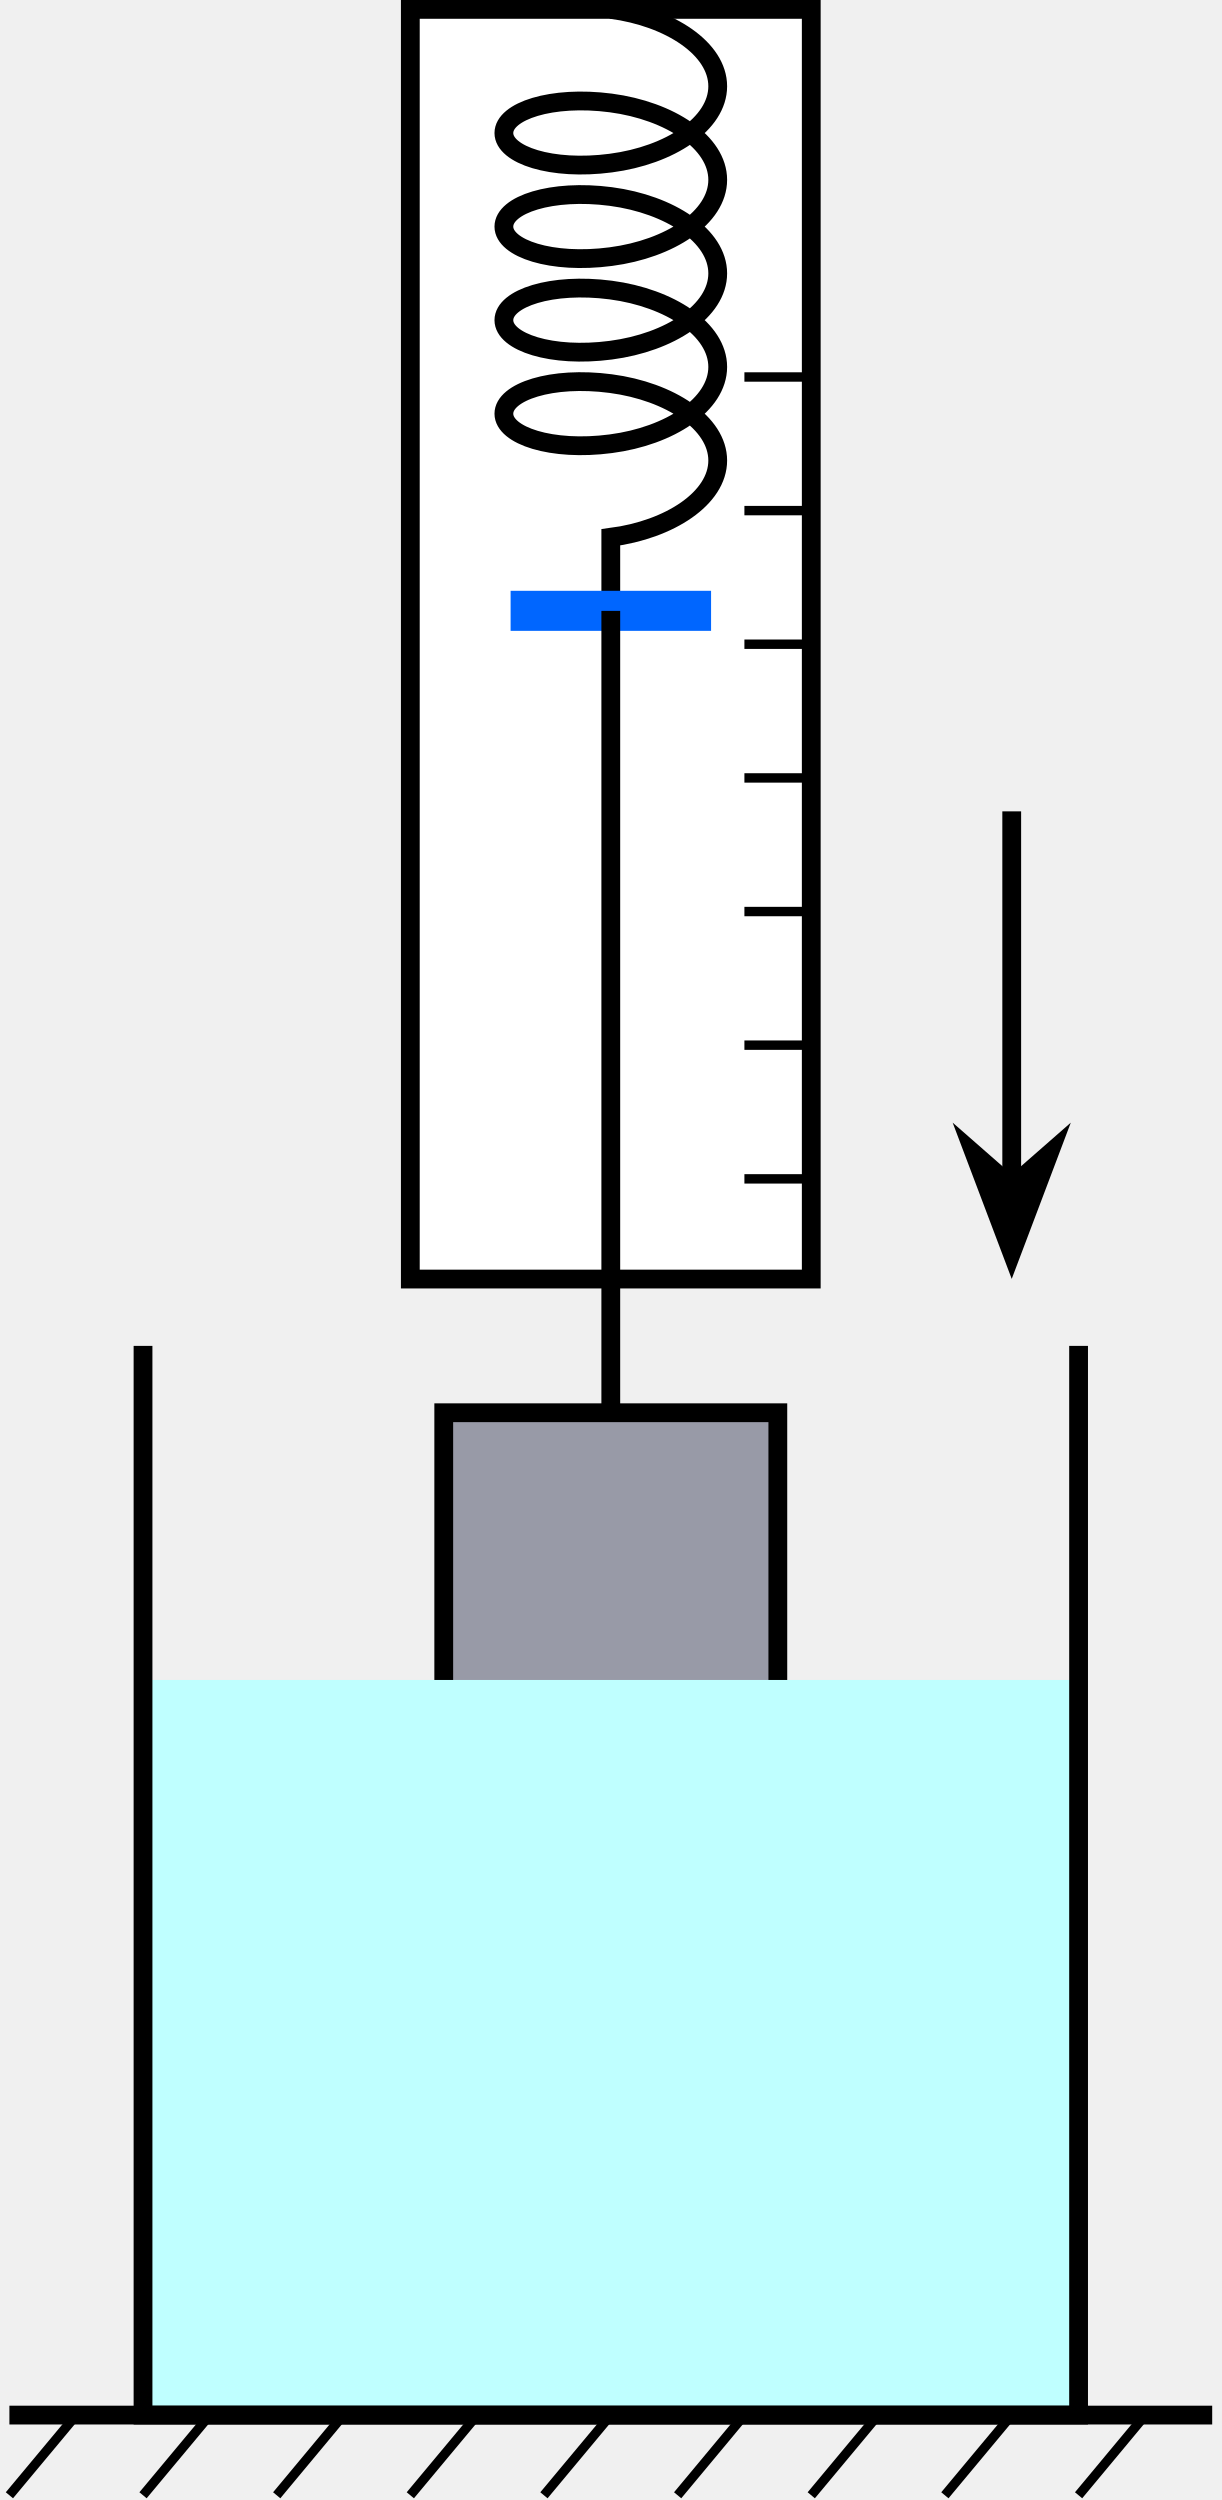
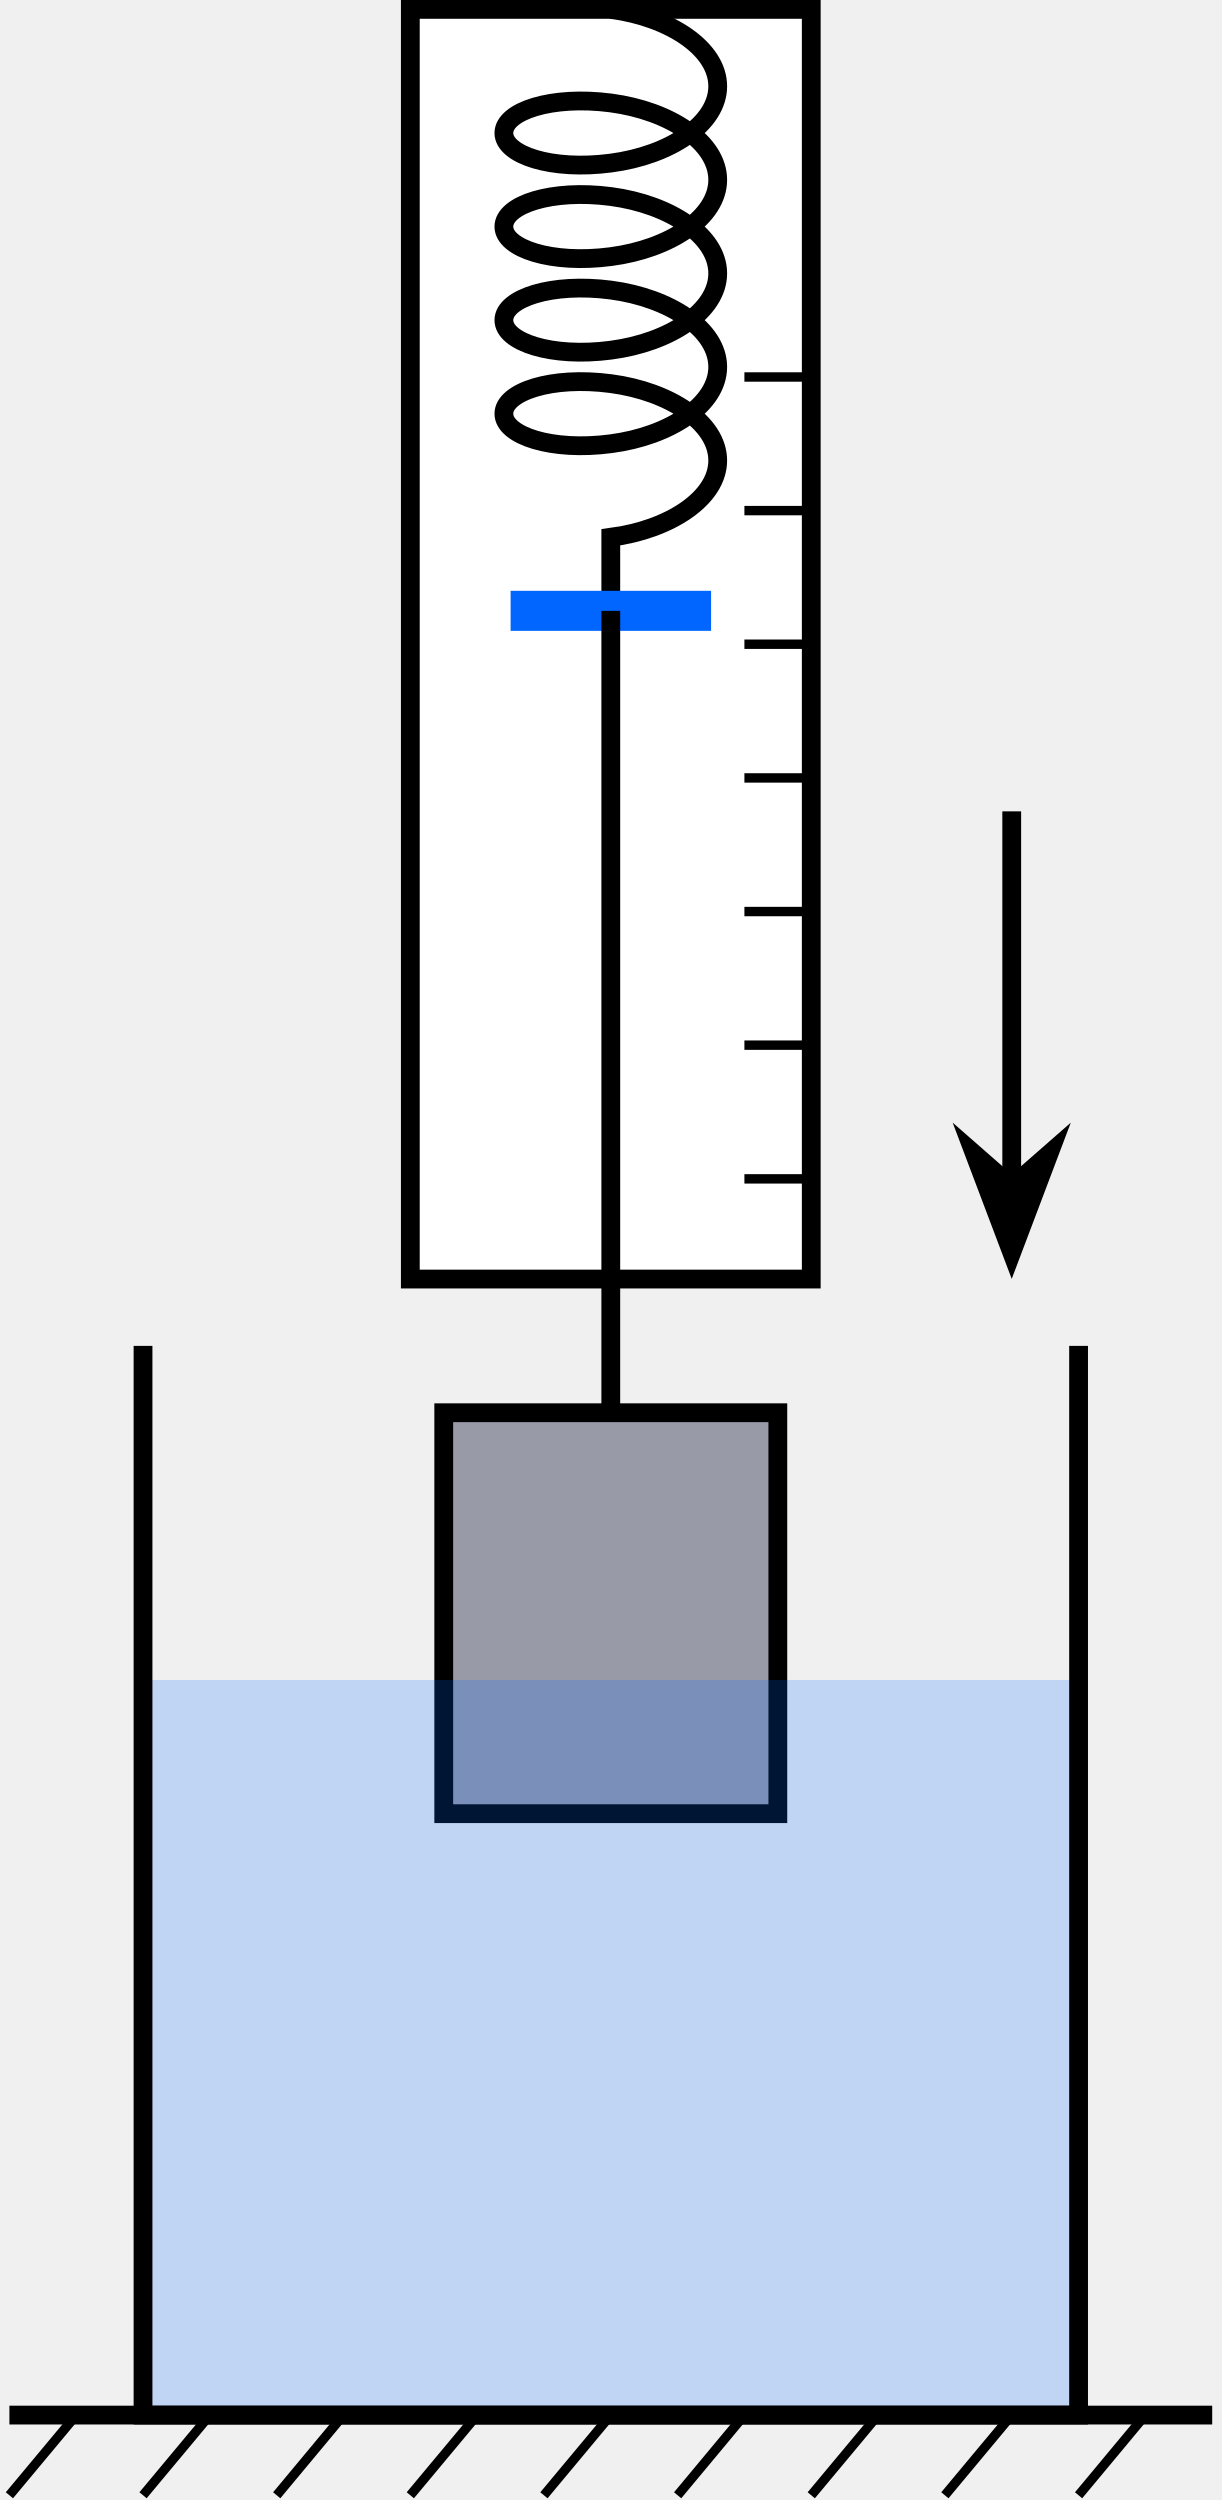
<svg xmlns="http://www.w3.org/2000/svg" version="1.1" width="67.367pt" height="137.866pt" viewBox="-70.008 -63.57 51.821 106.051">
  <g id="page1">
    <path d="M-52.602-63.172V-9.312H-35.594V-63.172Z" fill="#fff" />
    <path d="M-52.602-63.172V-9.312H-35.594V-63.172Z" stroke="#000" fill="none" stroke-width=".797" stroke-miterlimit="10" />
    <path d="M-44.098-63.172C-41.582-62.84-39.562-61.501-39.562-59.91C-39.562-58.32-41.582-56.98-44.098-56.652C-46.613-56.32-48.633-57-48.633-57.926C-48.633-58.855-46.613-59.531-44.098-59.203C-41.582-58.871-39.562-57.531-39.562-55.941C-39.562-54.352-41.582-53.012-44.098-52.684C-46.613-52.352-48.633-53.031-48.633-53.957C-48.633-54.887-46.613-55.562-44.098-55.234C-41.582-54.902-39.562-53.562-39.562-51.973C-39.562-50.383-41.582-49.043-44.098-48.715C-46.613-48.383-48.633-49.062-48.633-49.988C-48.633-50.918-46.613-51.594-44.098-51.266C-41.582-50.934-39.562-49.594-39.562-48.004C-39.562-46.414-41.582-45.074-44.098-44.746C-46.613-44.414-48.633-45.094-48.633-46.02C-48.633-46.949-46.613-47.629-44.098-47.297C-41.582-46.965-39.562-45.625-39.562-44.035C-39.562-42.445-41.582-41.105-44.098-40.777V-37.656" stroke="#000" fill="none" stroke-width=".797" stroke-miterlimit="10" />
    <path d="M-48.348-36.809V-38.508H-39.844V-36.809Z" fill="#06f" />
    <path d="M-35.594-47.578H-38.43" stroke="#000" fill="none" stroke-width=".399" stroke-miterlimit="10" />
    <path d="M-35.594-41.91H-38.43" stroke="#000" fill="none" stroke-width=".399" stroke-miterlimit="10" />
    <path d="M-35.594-36.242H-38.43" stroke="#000" fill="none" stroke-width=".399" stroke-miterlimit="10" />
    <path d="M-35.594-30.57H-38.43" stroke="#000" fill="none" stroke-width=".399" stroke-miterlimit="10" />
    <path d="M-35.594-24.902H-38.43" stroke="#000" fill="none" stroke-width=".399" stroke-miterlimit="10" />
    <path d="M-35.594-19.234H-38.43" stroke="#000" fill="none" stroke-width=".399" stroke-miterlimit="10" />
    <path d="M-35.594-13.562H-38.43" stroke="#000" fill="none" stroke-width=".399" stroke-miterlimit="10" />
    <path d="M-44.098-37.656V-3.641" stroke="#000" fill="none" stroke-width=".797" stroke-miterlimit="10" />
    <path d="M-51.184-3.641V13.367H-37.012V-3.641Z" fill="#989aa7" />
    <path d="M-51.184-3.641V13.367H-37.012V-3.641Z" stroke="#000" fill="none" stroke-width=".797" stroke-miterlimit="10" />
    <path d="M-27.09-29.152V-13.422" stroke="#000" fill="none" stroke-width=".797" stroke-miterlimit="10" />
    <path d="M-27.09-10.445L-25.52-14.598L-27.09-13.223L-28.66-14.598Z" />
    <path d="M-27.09-10.445L-25.52-14.598L-27.09-13.223L-28.66-14.598Z" stroke="#000" fill="none" stroke-width=".797" stroke-miterlimit="10" />
-     <path d="M-63.941 38.879V7.695H-24.254V38.879Z" fill="#bfffff" />
+     <path d="M-63.941 38.879V7.695H-24.254V38.879Z" fill="#06f" fill-opacity=".2" />
    <path d="M-63.941-6.477V38.879H-24.254V-6.477" stroke="#000" fill="none" stroke-width=".797" stroke-miterlimit="10" />
    <path d="M-69.609 38.879H-18.586" stroke="#000" fill="none" stroke-width=".797" stroke-miterlimit="10" />
    <path d="M-66.773 38.879L-69.609 42.281" stroke="#000" fill="none" stroke-width=".399" stroke-miterlimit="10" />
    <path d="M-61.105 38.879L-63.941 42.281" stroke="#000" fill="none" stroke-width=".399" stroke-miterlimit="10" />
    <path d="M-55.438 38.879L-58.27 42.281" stroke="#000" fill="none" stroke-width=".399" stroke-miterlimit="10" />
    <path d="M-49.766 38.879L-52.602 42.281" stroke="#000" fill="none" stroke-width=".399" stroke-miterlimit="10" />
    <path d="M-44.098 38.879L-46.934 42.281" stroke="#000" fill="none" stroke-width=".399" stroke-miterlimit="10" />
    <path d="M-38.43 38.879L-41.262 42.281" stroke="#000" fill="none" stroke-width=".399" stroke-miterlimit="10" />
    <path d="M-32.758 38.879L-35.594 42.281" stroke="#000" fill="none" stroke-width=".399" stroke-miterlimit="10" />
    <path d="M-27.09 38.879L-29.926 42.281" stroke="#000" fill="none" stroke-width=".399" stroke-miterlimit="10" />
    <path d="M-21.422 38.879L-24.254 42.281" stroke="#000" fill="none" stroke-width=".399" stroke-miterlimit="10" />
  </g>
</svg>
